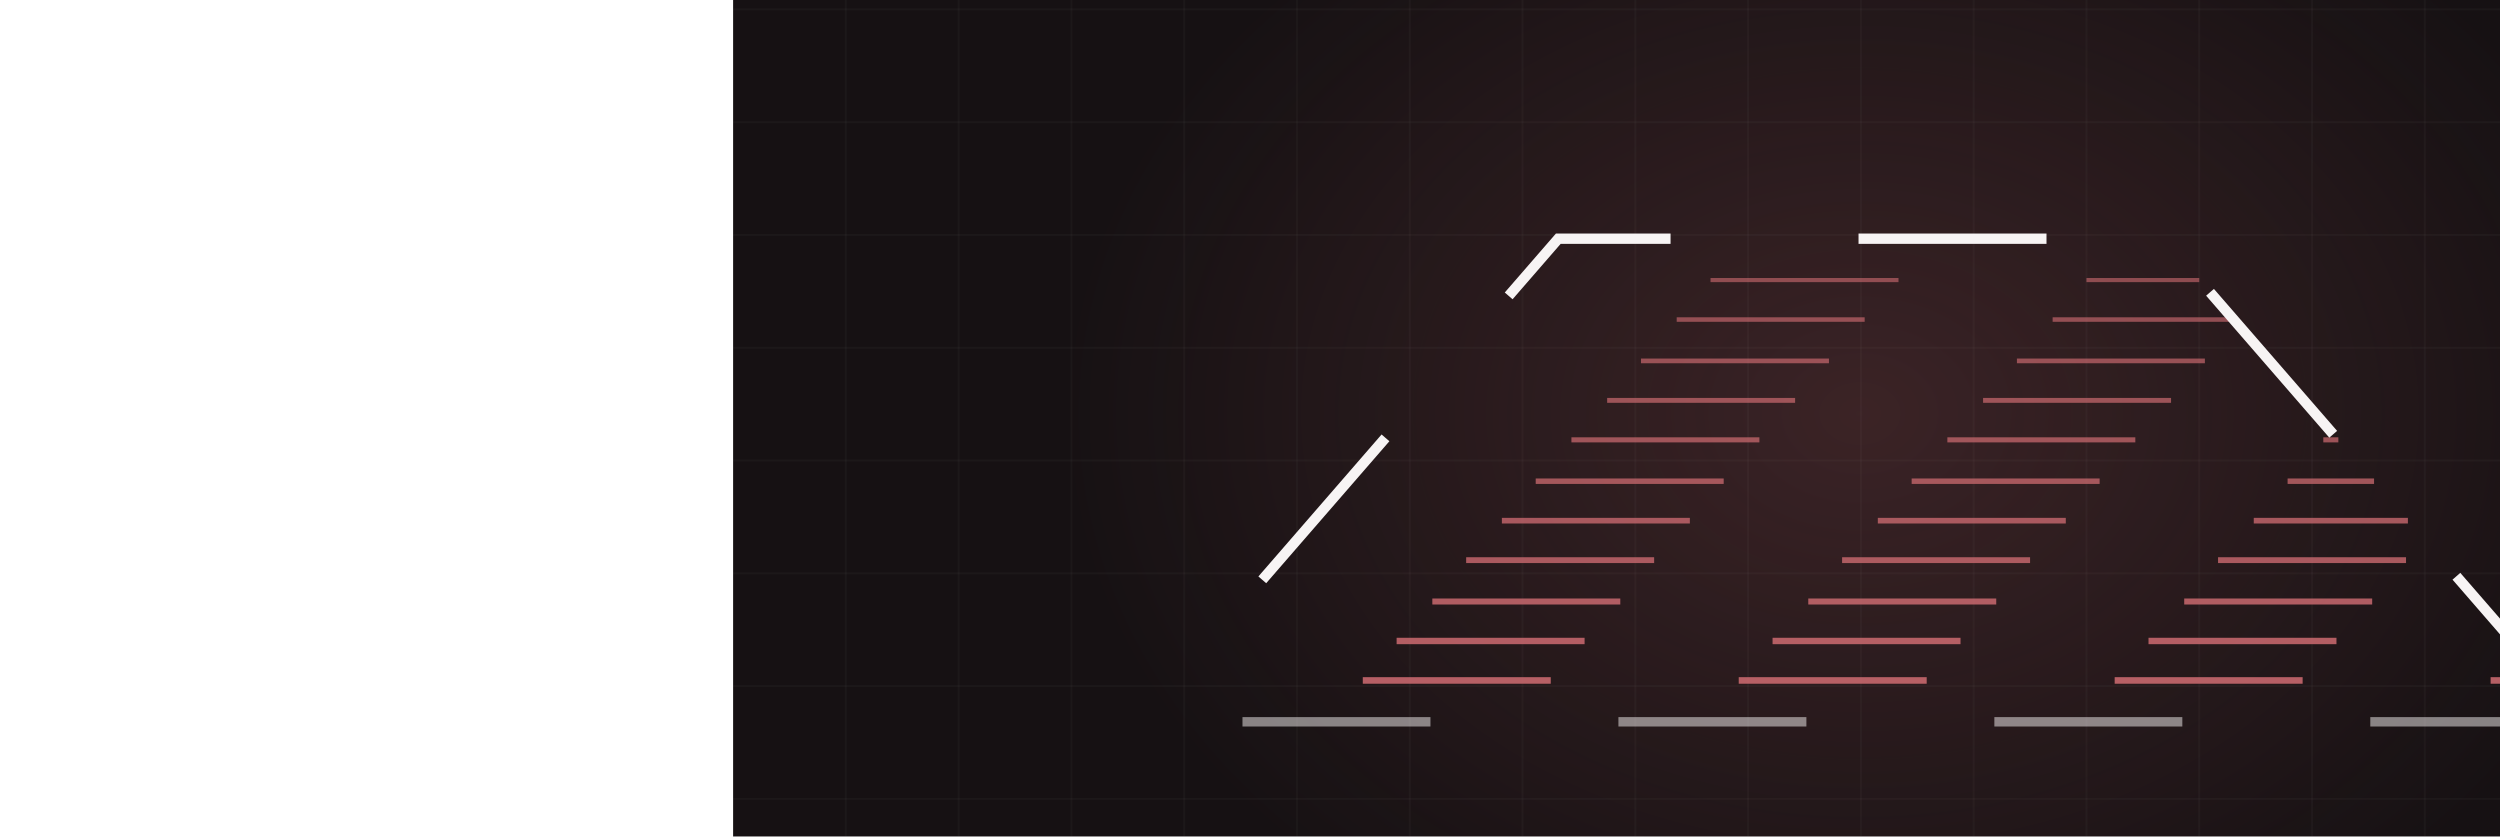
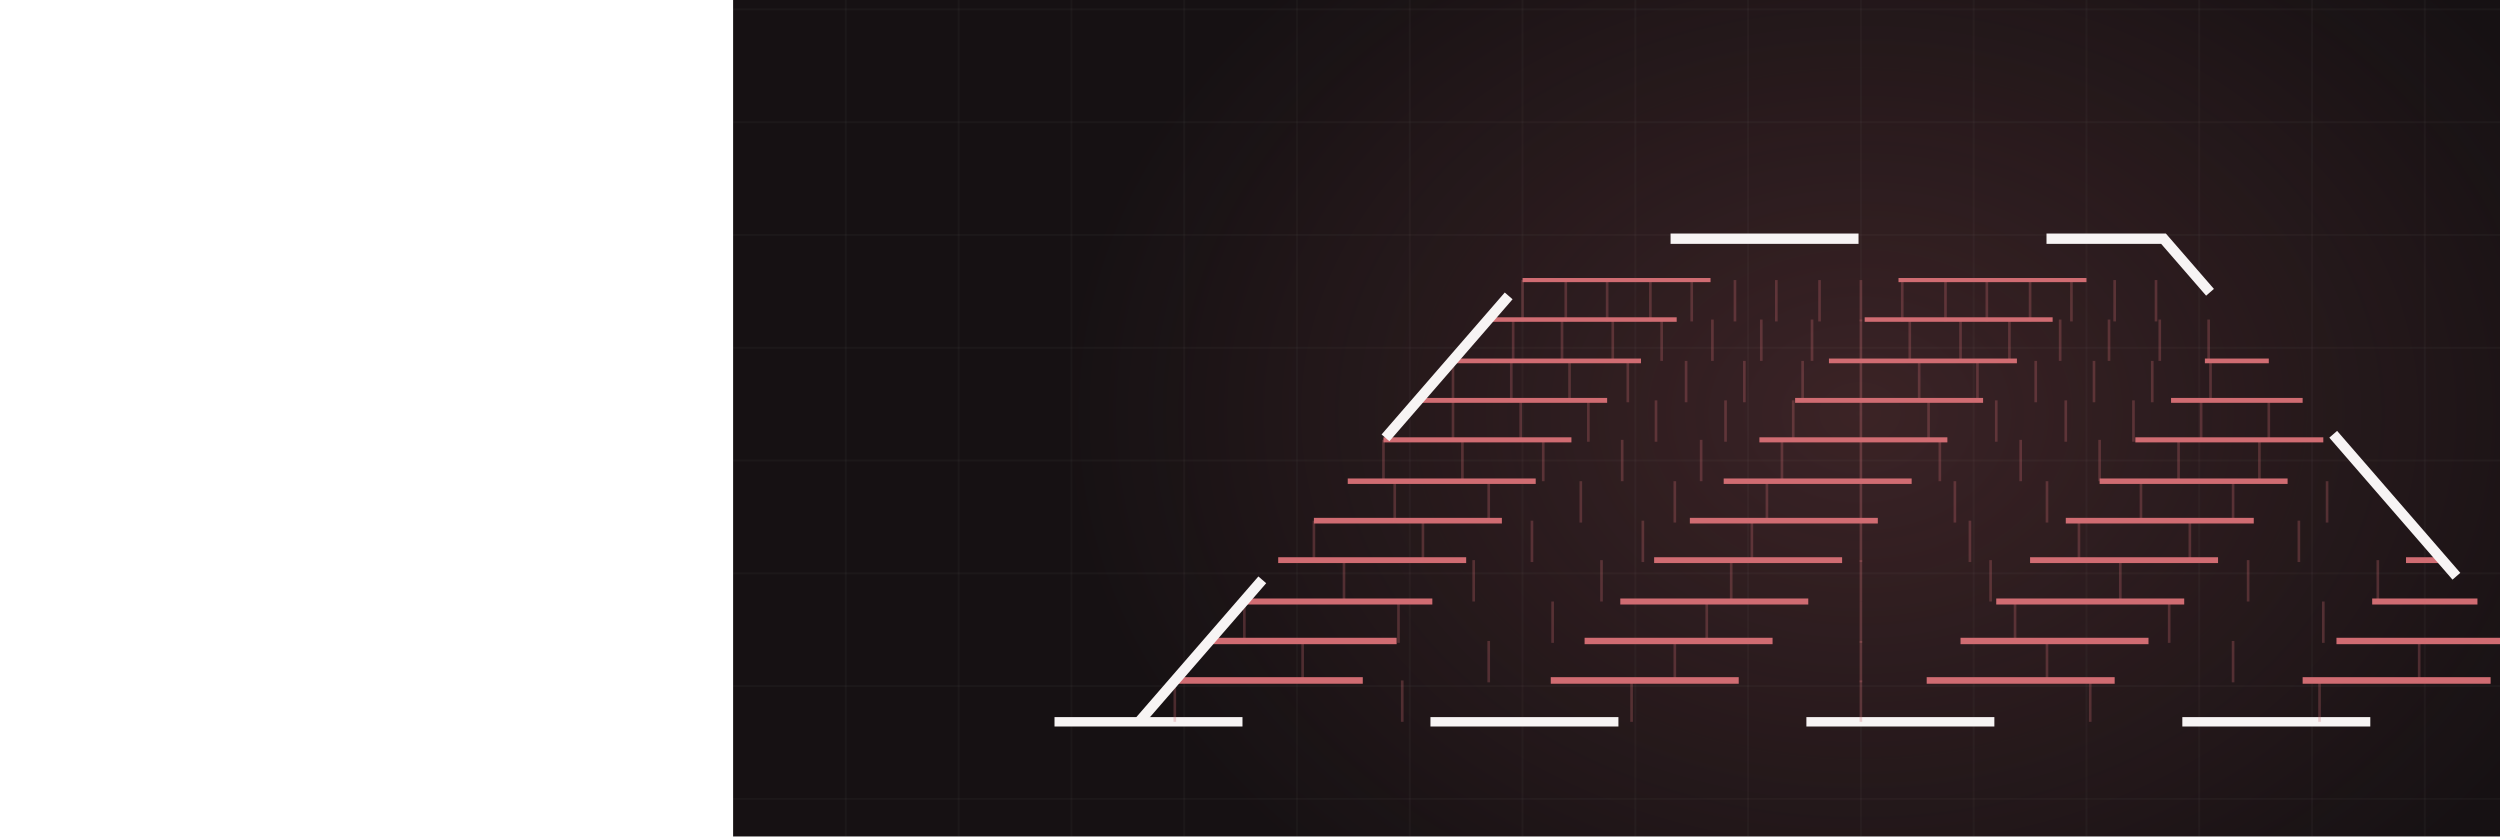
<svg xmlns="http://www.w3.org/2000/svg" viewBox="-390 235 1330 445" width="1330" height="445" preserveAspectRatio="xMidYMid slice" role="img" aria-label="hip roof with shingle courses">
  <defs>
    <radialGradient id="glow">
      <stop offset="0%" stop-color="#d06c72" stop-opacity=".20" />
      <stop offset="100%" stop-color="#d06c72" stop-opacity="0" />
    </radialGradient>
  </defs>
-   <style>.dw{stroke-dasharray:100;stroke-dashoffset:100;animation:dw 9.4s ease-in-out infinite}@keyframes dw{0%{stroke-dashoffset:100}24%{stroke-dashoffset:0}84%{stroke-dashoffset:0;opacity:1}95%{stroke-dashoffset:0;opacity:0}100%{stroke-dashoffset:100;opacity:0}}.tab{opacity:0;animation:tb 9.4s ease-in-out infinite}@keyframes tb{0%,18%{opacity:0}34%{opacity:.28}84%{opacity:.28}95%,100%{opacity:0}}@media (prefers-reduced-motion: reduce){*{animation:none!important}.dw{stroke-dashoffset:0!important}[class]{opacity:1!important}}</style>
+   <style>.dw{stroke-dasharray:100;stroke-dashoffset:100;animation:dw 9.4s ease-in-out infinite}@keyframes dw{0%{stroke-dashoffset:100}24%{stroke-dashoffset:0}84%{stroke-dashoffset:0;opacity:1}95%{stroke-dashoffset:0;opacity:0}100%{stroke-dashoffset:100;opacity:0}}.tab{opacity:0;animation:tb 9.4s ease-in-out infinite}@keyframes tb{0%,18%{opacity:0}34%{opacity:.28}84%{opacity:.28}95%,100%{opacity:0}}@media (prefers-reduced-motion: reduce){*{animation:none!important}.dw{stroke-dashoffset:0!important}[class]{opacity:1!important}}/*rest-state*/.dw{stroke-dashoffset:0;opacity:1}.tab{opacity:0.28}</style>
  <rect width="1200" height="900" fill="#161113" />
  <line x1="0" y1="0" x2="0" y2="900" stroke="#f7f4f4" stroke-width="1" opacity=".028" />
  <line x1="60" y1="0" x2="60" y2="900" stroke="#f7f4f4" stroke-width="1" opacity=".028" />
  <line x1="120" y1="0" x2="120" y2="900" stroke="#f7f4f4" stroke-width="1" opacity=".028" />
  <line x1="180" y1="0" x2="180" y2="900" stroke="#f7f4f4" stroke-width="1" opacity=".028" />
  <line x1="240" y1="0" x2="240" y2="900" stroke="#f7f4f4" stroke-width="1" opacity=".028" />
  <line x1="300" y1="0" x2="300" y2="900" stroke="#f7f4f4" stroke-width="1" opacity=".028" />
  <line x1="360" y1="0" x2="360" y2="900" stroke="#f7f4f4" stroke-width="1" opacity=".028" />
  <line x1="420" y1="0" x2="420" y2="900" stroke="#f7f4f4" stroke-width="1" opacity=".028" />
  <line x1="480" y1="0" x2="480" y2="900" stroke="#f7f4f4" stroke-width="1" opacity=".028" />
  <line x1="540" y1="0" x2="540" y2="900" stroke="#f7f4f4" stroke-width="1" opacity=".028" />
  <line x1="600" y1="0" x2="600" y2="900" stroke="#f7f4f4" stroke-width="1" opacity=".028" />
  <line x1="660" y1="0" x2="660" y2="900" stroke="#f7f4f4" stroke-width="1" opacity=".028" />
  <line x1="720" y1="0" x2="720" y2="900" stroke="#f7f4f4" stroke-width="1" opacity=".028" />
  <line x1="780" y1="0" x2="780" y2="900" stroke="#f7f4f4" stroke-width="1" opacity=".028" />
  <line x1="840" y1="0" x2="840" y2="900" stroke="#f7f4f4" stroke-width="1" opacity=".028" />
  <line x1="900" y1="0" x2="900" y2="900" stroke="#f7f4f4" stroke-width="1" opacity=".028" />
  <line x1="960" y1="0" x2="960" y2="900" stroke="#f7f4f4" stroke-width="1" opacity=".028" />
  <line x1="1020" y1="0" x2="1020" y2="900" stroke="#f7f4f4" stroke-width="1" opacity=".028" />
  <line x1="1080" y1="0" x2="1080" y2="900" stroke="#f7f4f4" stroke-width="1" opacity=".028" />
  <line x1="1140" y1="0" x2="1140" y2="900" stroke="#f7f4f4" stroke-width="1" opacity=".028" />
  <line x1="1200" y1="0" x2="1200" y2="900" stroke="#f7f4f4" stroke-width="1" opacity=".028" />
  <line x1="0" y1="0" x2="1200" y2="0" stroke="#f7f4f4" stroke-width="1" opacity=".028" />
  <line x1="0" y1="60" x2="1200" y2="60" stroke="#f7f4f4" stroke-width="1" opacity=".028" />
  <line x1="0" y1="120" x2="1200" y2="120" stroke="#f7f4f4" stroke-width="1" opacity=".028" />
  <line x1="0" y1="180" x2="1200" y2="180" stroke="#f7f4f4" stroke-width="1" opacity=".028" />
  <line x1="0" y1="240" x2="1200" y2="240" stroke="#f7f4f4" stroke-width="1" opacity=".028" />
  <line x1="0" y1="300" x2="1200" y2="300" stroke="#f7f4f4" stroke-width="1" opacity=".028" />
  <line x1="0" y1="360" x2="1200" y2="360" stroke="#f7f4f4" stroke-width="1" opacity=".028" />
  <line x1="0" y1="420" x2="1200" y2="420" stroke="#f7f4f4" stroke-width="1" opacity=".028" />
  <line x1="0" y1="480" x2="1200" y2="480" stroke="#f7f4f4" stroke-width="1" opacity=".028" />
  <line x1="0" y1="540" x2="1200" y2="540" stroke="#f7f4f4" stroke-width="1" opacity=".028" />
  <line x1="0" y1="600" x2="1200" y2="600" stroke="#f7f4f4" stroke-width="1" opacity=".028" />
  <line x1="0" y1="660" x2="1200" y2="660" stroke="#f7f4f4" stroke-width="1" opacity=".028" />
  <line x1="0" y1="720" x2="1200" y2="720" stroke="#f7f4f4" stroke-width="1" opacity=".028" />
  <line x1="0" y1="780" x2="1200" y2="780" stroke="#f7f4f4" stroke-width="1" opacity=".028" />
  <line x1="0" y1="840" x2="1200" y2="840" stroke="#f7f4f4" stroke-width="1" opacity=".028" />
  <line x1="0" y1="900" x2="1200" y2="900" stroke="#f7f4f4" stroke-width="1" opacity=".028" />
  <ellipse cx="600" cy="455" rx="430" ry="330" fill="url(#glow)" />
  <path class="dw" d="M171,619 L1029,619" pathLength="100" stroke="#f7f4f4" stroke-width="5" fill="none" opacity=".5" style="animation-delay:0s" />
  <path class="dw" d="M235,597 L965,597" pathLength="100" stroke="#d06c72" stroke-width="3.5" fill="none" opacity="0.85" style="animation-delay:0.50s" />
  <line class="tab" x1="235" y1="597" x2="235" y2="619" stroke="#d06c72" stroke-width="1.4" opacity=".28" style="animation-delay:0.70s" />
  <line class="tab" x1="356" y1="597" x2="356" y2="619" stroke="#d06c72" stroke-width="1.4" opacity=".28" style="animation-delay:0.70s" />
  <line class="tab" x1="478" y1="597" x2="478" y2="619" stroke="#d06c72" stroke-width="1.4" opacity=".28" style="animation-delay:0.70s" />
  <line class="tab" x1="600" y1="597" x2="600" y2="619" stroke="#d06c72" stroke-width="1.4" opacity=".28" style="animation-delay:0.70s" />
  <line class="tab" x1="722" y1="597" x2="722" y2="619" stroke="#d06c72" stroke-width="1.4" opacity=".28" style="animation-delay:0.70s" />
  <line class="tab" x1="844" y1="597" x2="844" y2="619" stroke="#d06c72" stroke-width="1.4" opacity=".28" style="animation-delay:0.70s" />
  <path class="dw" d="M253,576 L947,576" pathLength="100" stroke="#d06c72" stroke-width="3.4" fill="none" opacity="0.83" style="animation-delay:0.82s" />
  <line class="tab" x1="303" y1="576" x2="303" y2="598" stroke="#d06c72" stroke-width="1.4" opacity=".28" style="animation-delay:1.02s" />
  <line class="tab" x1="402" y1="576" x2="402" y2="598" stroke="#d06c72" stroke-width="1.4" opacity=".28" style="animation-delay:1.02s" />
  <line class="tab" x1="501" y1="576" x2="501" y2="598" stroke="#d06c72" stroke-width="1.4" opacity=".28" style="animation-delay:1.02s" />
  <line class="tab" x1="600" y1="576" x2="600" y2="598" stroke="#d06c72" stroke-width="1.4" opacity=".28" style="animation-delay:1.02s" />
  <line class="tab" x1="699" y1="576" x2="699" y2="598" stroke="#d06c72" stroke-width="1.4" opacity=".28" style="animation-delay:1.02s" />
  <line class="tab" x1="798" y1="576" x2="798" y2="598" stroke="#d06c72" stroke-width="1.4" opacity=".28" style="animation-delay:1.02s" />
  <line class="tab" x1="897" y1="576" x2="897" y2="598" stroke="#d06c72" stroke-width="1.4" opacity=".28" style="animation-delay:1.02s" />
  <path class="dw" d="M272,555 L928,555" pathLength="100" stroke="#d06c72" stroke-width="3.2" fill="none" opacity="0.81" style="animation-delay:1.14s" />
  <line class="tab" x1="272" y1="555" x2="272" y2="577" stroke="#d06c72" stroke-width="1.4" opacity=".28" style="animation-delay:1.34s" />
  <line class="tab" x1="354" y1="555" x2="354" y2="577" stroke="#d06c72" stroke-width="1.4" opacity=".28" style="animation-delay:1.34s" />
  <line class="tab" x1="436" y1="555" x2="436" y2="577" stroke="#d06c72" stroke-width="1.4" opacity=".28" style="animation-delay:1.34s" />
  <line class="tab" x1="518" y1="555" x2="518" y2="577" stroke="#d06c72" stroke-width="1.4" opacity=".28" style="animation-delay:1.34s" />
  <line class="tab" x1="600" y1="555" x2="600" y2="577" stroke="#d06c72" stroke-width="1.4" opacity=".28" style="animation-delay:1.34s" />
  <line class="tab" x1="682" y1="555" x2="682" y2="577" stroke="#d06c72" stroke-width="1.4" opacity=".28" style="animation-delay:1.34s" />
  <line class="tab" x1="764" y1="555" x2="764" y2="577" stroke="#d06c72" stroke-width="1.4" opacity=".28" style="animation-delay:1.34s" />
  <line class="tab" x1="846" y1="555" x2="846" y2="577" stroke="#d06c72" stroke-width="1.4" opacity=".28" style="animation-delay:1.34s" />
  <path class="dw" d="M290,533 L910,533" pathLength="100" stroke="#d06c72" stroke-width="3.1" fill="none" opacity="0.78" style="animation-delay:1.46s" />
  <line class="tab" x1="325" y1="533" x2="325" y2="555" stroke="#d06c72" stroke-width="1.4" opacity=".28" style="animation-delay:1.66s" />
  <line class="tab" x1="394" y1="533" x2="394" y2="555" stroke="#d06c72" stroke-width="1.4" opacity=".28" style="animation-delay:1.66s" />
  <line class="tab" x1="462" y1="533" x2="462" y2="555" stroke="#d06c72" stroke-width="1.4" opacity=".28" style="animation-delay:1.66s" />
  <line class="tab" x1="531" y1="533" x2="531" y2="555" stroke="#d06c72" stroke-width="1.4" opacity=".28" style="animation-delay:1.66s" />
  <line class="tab" x1="600" y1="533" x2="600" y2="555" stroke="#d06c72" stroke-width="1.4" opacity=".28" style="animation-delay:1.66s" />
  <line class="tab" x1="669" y1="533" x2="669" y2="555" stroke="#d06c72" stroke-width="1.4" opacity=".28" style="animation-delay:1.66s" />
  <line class="tab" x1="738" y1="533" x2="738" y2="555" stroke="#d06c72" stroke-width="1.4" opacity=".28" style="animation-delay:1.66s" />
  <line class="tab" x1="806" y1="533" x2="806" y2="555" stroke="#d06c72" stroke-width="1.4" opacity=".28" style="animation-delay:1.66s" />
  <line class="tab" x1="875" y1="533" x2="875" y2="555" stroke="#d06c72" stroke-width="1.4" opacity=".28" style="animation-delay:1.66s" />
  <path class="dw" d="M309,512 L891,512" pathLength="100" stroke="#d06c72" stroke-width="3.0" fill="none" opacity="0.76" style="animation-delay:1.78s" />
  <line class="tab" x1="309" y1="512" x2="309" y2="534" stroke="#d06c72" stroke-width="1.4" opacity=".28" style="animation-delay:1.98s" />
  <line class="tab" x1="367" y1="512" x2="367" y2="534" stroke="#d06c72" stroke-width="1.4" opacity=".28" style="animation-delay:1.98s" />
  <line class="tab" x1="425" y1="512" x2="425" y2="534" stroke="#d06c72" stroke-width="1.4" opacity=".28" style="animation-delay:1.98s" />
  <line class="tab" x1="484" y1="512" x2="484" y2="534" stroke="#d06c72" stroke-width="1.4" opacity=".28" style="animation-delay:1.98s" />
  <line class="tab" x1="542" y1="512" x2="542" y2="534" stroke="#d06c72" stroke-width="1.4" opacity=".28" style="animation-delay:1.98s" />
  <line class="tab" x1="600" y1="512" x2="600" y2="534" stroke="#d06c72" stroke-width="1.4" opacity=".28" style="animation-delay:1.98s" />
  <line class="tab" x1="658" y1="512" x2="658" y2="534" stroke="#d06c72" stroke-width="1.4" opacity=".28" style="animation-delay:1.98s" />
  <line class="tab" x1="716" y1="512" x2="716" y2="534" stroke="#d06c72" stroke-width="1.4" opacity=".28" style="animation-delay:1.98s" />
  <line class="tab" x1="775" y1="512" x2="775" y2="534" stroke="#d06c72" stroke-width="1.4" opacity=".28" style="animation-delay:1.98s" />
  <line class="tab" x1="833" y1="512" x2="833" y2="534" stroke="#d06c72" stroke-width="1.4" opacity=".28" style="animation-delay:1.98s" />
  <path class="dw" d="M327,491 L873,491" pathLength="100" stroke="#d06c72" stroke-width="2.9" fill="none" opacity="0.73" style="animation-delay:2.10s" />
  <line class="tab" x1="352" y1="491" x2="352" y2="513" stroke="#d06c72" stroke-width="1.4" opacity=".28" style="animation-delay:2.30s" />
  <line class="tab" x1="402" y1="491" x2="402" y2="513" stroke="#d06c72" stroke-width="1.4" opacity=".28" style="animation-delay:2.30s" />
  <line class="tab" x1="451" y1="491" x2="451" y2="513" stroke="#d06c72" stroke-width="1.4" opacity=".28" style="animation-delay:2.30s" />
  <line class="tab" x1="501" y1="491" x2="501" y2="513" stroke="#d06c72" stroke-width="1.4" opacity=".28" style="animation-delay:2.30s" />
  <line class="tab" x1="550" y1="491" x2="550" y2="513" stroke="#d06c72" stroke-width="1.4" opacity=".28" style="animation-delay:2.30s" />
  <line class="tab" x1="600" y1="491" x2="600" y2="513" stroke="#d06c72" stroke-width="1.4" opacity=".28" style="animation-delay:2.30s" />
  <line class="tab" x1="650" y1="491" x2="650" y2="513" stroke="#d06c72" stroke-width="1.4" opacity=".28" style="animation-delay:2.30s" />
  <line class="tab" x1="699" y1="491" x2="699" y2="513" stroke="#d06c72" stroke-width="1.4" opacity=".28" style="animation-delay:2.30s" />
  <line class="tab" x1="749" y1="491" x2="749" y2="513" stroke="#d06c72" stroke-width="1.4" opacity=".28" style="animation-delay:2.30s" />
  <line class="tab" x1="798" y1="491" x2="798" y2="513" stroke="#d06c72" stroke-width="1.4" opacity=".28" style="animation-delay:2.30s" />
  <line class="tab" x1="848" y1="491" x2="848" y2="513" stroke="#d06c72" stroke-width="1.4" opacity=".28" style="animation-delay:2.30s" />
  <path class="dw" d="M346,469 L854,469" pathLength="100" stroke="#d06c72" stroke-width="2.7" fill="none" opacity="0.70" style="animation-delay:2.42s" />
  <line class="tab" x1="346" y1="469" x2="346" y2="491" stroke="#d06c72" stroke-width="1.4" opacity=".28" style="animation-delay:2.62s" />
  <line class="tab" x1="388" y1="469" x2="388" y2="491" stroke="#d06c72" stroke-width="1.4" opacity=".28" style="animation-delay:2.62s" />
  <line class="tab" x1="431" y1="469" x2="431" y2="491" stroke="#d06c72" stroke-width="1.4" opacity=".28" style="animation-delay:2.62s" />
  <line class="tab" x1="473" y1="469" x2="473" y2="491" stroke="#d06c72" stroke-width="1.4" opacity=".28" style="animation-delay:2.62s" />
  <line class="tab" x1="515" y1="469" x2="515" y2="491" stroke="#d06c72" stroke-width="1.4" opacity=".28" style="animation-delay:2.62s" />
  <line class="tab" x1="558" y1="469" x2="558" y2="491" stroke="#d06c72" stroke-width="1.4" opacity=".28" style="animation-delay:2.62s" />
  <line class="tab" x1="600" y1="469" x2="600" y2="491" stroke="#d06c72" stroke-width="1.4" opacity=".28" style="animation-delay:2.62s" />
  <line class="tab" x1="642" y1="469" x2="642" y2="491" stroke="#d06c72" stroke-width="1.4" opacity=".28" style="animation-delay:2.62s" />
  <line class="tab" x1="685" y1="469" x2="685" y2="491" stroke="#d06c72" stroke-width="1.4" opacity=".28" style="animation-delay:2.62s" />
  <line class="tab" x1="727" y1="469" x2="727" y2="491" stroke="#d06c72" stroke-width="1.4" opacity=".28" style="animation-delay:2.62s" />
  <line class="tab" x1="769" y1="469" x2="769" y2="491" stroke="#d06c72" stroke-width="1.4" opacity=".28" style="animation-delay:2.62s" />
  <line class="tab" x1="812" y1="469" x2="812" y2="491" stroke="#d06c72" stroke-width="1.4" opacity=".28" style="animation-delay:2.62s" />
  <path class="dw" d="M365,448 L835,448" pathLength="100" stroke="#d06c72" stroke-width="2.6" fill="none" opacity="0.68" style="animation-delay:2.74s" />
  <line class="tab" x1="383" y1="448" x2="383" y2="470" stroke="#d06c72" stroke-width="1.4" opacity=".28" style="animation-delay:2.94s" />
  <line class="tab" x1="419" y1="448" x2="419" y2="470" stroke="#d06c72" stroke-width="1.4" opacity=".28" style="animation-delay:2.94s" />
  <line class="tab" x1="455" y1="448" x2="455" y2="470" stroke="#d06c72" stroke-width="1.4" opacity=".28" style="animation-delay:2.94s" />
  <line class="tab" x1="491" y1="448" x2="491" y2="470" stroke="#d06c72" stroke-width="1.4" opacity=".28" style="animation-delay:2.94s" />
  <line class="tab" x1="528" y1="448" x2="528" y2="470" stroke="#d06c72" stroke-width="1.4" opacity=".28" style="animation-delay:2.94s" />
  <line class="tab" x1="564" y1="448" x2="564" y2="470" stroke="#d06c72" stroke-width="1.4" opacity=".28" style="animation-delay:2.94s" />
  <line class="tab" x1="600" y1="448" x2="600" y2="470" stroke="#d06c72" stroke-width="1.4" opacity=".28" style="animation-delay:2.94s" />
  <line class="tab" x1="636" y1="448" x2="636" y2="470" stroke="#d06c72" stroke-width="1.4" opacity=".28" style="animation-delay:2.94s" />
  <line class="tab" x1="672" y1="448" x2="672" y2="470" stroke="#d06c72" stroke-width="1.4" opacity=".28" style="animation-delay:2.94s" />
  <line class="tab" x1="709" y1="448" x2="709" y2="470" stroke="#d06c72" stroke-width="1.4" opacity=".28" style="animation-delay:2.94s" />
  <line class="tab" x1="745" y1="448" x2="745" y2="470" stroke="#d06c72" stroke-width="1.4" opacity=".28" style="animation-delay:2.94s" />
  <line class="tab" x1="781" y1="448" x2="781" y2="470" stroke="#d06c72" stroke-width="1.4" opacity=".28" style="animation-delay:2.94s" />
  <line class="tab" x1="817" y1="448" x2="817" y2="470" stroke="#d06c72" stroke-width="1.4" opacity=".28" style="animation-delay:2.94s" />
  <path class="dw" d="M383,427 L817,427" pathLength="100" stroke="#d06c72" stroke-width="2.5" fill="none" opacity="0.66" style="animation-delay:3.06s" />
  <line class="tab" x1="383" y1="427" x2="383" y2="449" stroke="#d06c72" stroke-width="1.4" opacity=".28" style="animation-delay:3.26s" />
  <line class="tab" x1="414" y1="427" x2="414" y2="449" stroke="#d06c72" stroke-width="1.4" opacity=".28" style="animation-delay:3.26s" />
  <line class="tab" x1="445" y1="427" x2="445" y2="449" stroke="#d06c72" stroke-width="1.4" opacity=".28" style="animation-delay:3.26s" />
  <line class="tab" x1="476" y1="427" x2="476" y2="449" stroke="#d06c72" stroke-width="1.4" opacity=".28" style="animation-delay:3.26s" />
  <line class="tab" x1="507" y1="427" x2="507" y2="449" stroke="#d06c72" stroke-width="1.4" opacity=".28" style="animation-delay:3.26s" />
  <line class="tab" x1="538" y1="427" x2="538" y2="449" stroke="#d06c72" stroke-width="1.4" opacity=".28" style="animation-delay:3.26s" />
  <line class="tab" x1="569" y1="427" x2="569" y2="449" stroke="#d06c72" stroke-width="1.4" opacity=".28" style="animation-delay:3.26s" />
  <line class="tab" x1="600" y1="427" x2="600" y2="449" stroke="#d06c72" stroke-width="1.4" opacity=".28" style="animation-delay:3.26s" />
  <line class="tab" x1="631" y1="427" x2="631" y2="449" stroke="#d06c72" stroke-width="1.4" opacity=".28" style="animation-delay:3.26s" />
  <line class="tab" x1="662" y1="427" x2="662" y2="449" stroke="#d06c72" stroke-width="1.4" opacity=".28" style="animation-delay:3.26s" />
  <line class="tab" x1="693" y1="427" x2="693" y2="449" stroke="#d06c72" stroke-width="1.4" opacity=".28" style="animation-delay:3.26s" />
  <line class="tab" x1="724" y1="427" x2="724" y2="449" stroke="#d06c72" stroke-width="1.4" opacity=".28" style="animation-delay:3.26s" />
  <line class="tab" x1="755" y1="427" x2="755" y2="449" stroke="#d06c72" stroke-width="1.4" opacity=".28" style="animation-delay:3.26s" />
  <line class="tab" x1="786" y1="427" x2="786" y2="449" stroke="#d06c72" stroke-width="1.4" opacity=".28" style="animation-delay:3.26s" />
  <path class="dw" d="M402,405 L798,405" pathLength="100" stroke="#d06c72" stroke-width="2.4" fill="none" opacity="0.63" style="animation-delay:3.38s" />
  <line class="tab" x1="415" y1="405" x2="415" y2="427" stroke="#d06c72" stroke-width="1.4" opacity=".28" style="animation-delay:3.58s" />
  <line class="tab" x1="441" y1="405" x2="441" y2="427" stroke="#d06c72" stroke-width="1.4" opacity=".28" style="animation-delay:3.58s" />
  <line class="tab" x1="468" y1="405" x2="468" y2="427" stroke="#d06c72" stroke-width="1.4" opacity=".28" style="animation-delay:3.58s" />
  <line class="tab" x1="494" y1="405" x2="494" y2="427" stroke="#d06c72" stroke-width="1.4" opacity=".28" style="animation-delay:3.58s" />
  <line class="tab" x1="521" y1="405" x2="521" y2="427" stroke="#d06c72" stroke-width="1.4" opacity=".28" style="animation-delay:3.58s" />
  <line class="tab" x1="547" y1="405" x2="547" y2="427" stroke="#d06c72" stroke-width="1.4" opacity=".28" style="animation-delay:3.58s" />
  <line class="tab" x1="574" y1="405" x2="574" y2="427" stroke="#d06c72" stroke-width="1.4" opacity=".28" style="animation-delay:3.58s" />
  <line class="tab" x1="600" y1="405" x2="600" y2="427" stroke="#d06c72" stroke-width="1.4" opacity=".28" style="animation-delay:3.58s" />
  <line class="tab" x1="626" y1="405" x2="626" y2="427" stroke="#d06c72" stroke-width="1.4" opacity=".28" style="animation-delay:3.58s" />
  <line class="tab" x1="653" y1="405" x2="653" y2="427" stroke="#d06c72" stroke-width="1.4" opacity=".28" style="animation-delay:3.58s" />
  <line class="tab" x1="679" y1="405" x2="679" y2="427" stroke="#d06c72" stroke-width="1.4" opacity=".28" style="animation-delay:3.58s" />
  <line class="tab" x1="706" y1="405" x2="706" y2="427" stroke="#d06c72" stroke-width="1.4" opacity=".28" style="animation-delay:3.58s" />
  <line class="tab" x1="732" y1="405" x2="732" y2="427" stroke="#d06c72" stroke-width="1.4" opacity=".28" style="animation-delay:3.58s" />
  <line class="tab" x1="759" y1="405" x2="759" y2="427" stroke="#d06c72" stroke-width="1.4" opacity=".28" style="animation-delay:3.58s" />
  <line class="tab" x1="785" y1="405" x2="785" y2="427" stroke="#d06c72" stroke-width="1.4" opacity=".28" style="animation-delay:3.58s" />
  <path class="dw" d="M420,384 L780,384" pathLength="100" stroke="#d06c72" stroke-width="2.2" fill="none" opacity="0.60" style="animation-delay:3.70s" />
  <line class="tab" x1="420" y1="384" x2="420" y2="406" stroke="#d06c72" stroke-width="1.4" opacity=".28" style="animation-delay:3.90s" />
  <line class="tab" x1="443" y1="384" x2="443" y2="406" stroke="#d06c72" stroke-width="1.4" opacity=".28" style="animation-delay:3.90s" />
  <line class="tab" x1="465" y1="384" x2="465" y2="406" stroke="#d06c72" stroke-width="1.4" opacity=".28" style="animation-delay:3.90s" />
  <line class="tab" x1="488" y1="384" x2="488" y2="406" stroke="#d06c72" stroke-width="1.4" opacity=".28" style="animation-delay:3.90s" />
  <line class="tab" x1="510" y1="384" x2="510" y2="406" stroke="#d06c72" stroke-width="1.4" opacity=".28" style="animation-delay:3.90s" />
  <line class="tab" x1="533" y1="384" x2="533" y2="406" stroke="#d06c72" stroke-width="1.4" opacity=".28" style="animation-delay:3.90s" />
  <line class="tab" x1="555" y1="384" x2="555" y2="406" stroke="#d06c72" stroke-width="1.4" opacity=".28" style="animation-delay:3.90s" />
  <line class="tab" x1="578" y1="384" x2="578" y2="406" stroke="#d06c72" stroke-width="1.4" opacity=".28" style="animation-delay:3.90s" />
  <line class="tab" x1="600" y1="384" x2="600" y2="406" stroke="#d06c72" stroke-width="1.4" opacity=".28" style="animation-delay:3.90s" />
  <line class="tab" x1="622" y1="384" x2="622" y2="406" stroke="#d06c72" stroke-width="1.4" opacity=".28" style="animation-delay:3.90s" />
  <line class="tab" x1="645" y1="384" x2="645" y2="406" stroke="#d06c72" stroke-width="1.4" opacity=".28" style="animation-delay:3.90s" />
  <line class="tab" x1="667" y1="384" x2="667" y2="406" stroke="#d06c72" stroke-width="1.4" opacity=".28" style="animation-delay:3.90s" />
  <line class="tab" x1="690" y1="384" x2="690" y2="406" stroke="#d06c72" stroke-width="1.4" opacity=".28" style="animation-delay:3.90s" />
  <line class="tab" x1="712" y1="384" x2="712" y2="406" stroke="#d06c72" stroke-width="1.4" opacity=".28" style="animation-delay:3.90s" />
  <line class="tab" x1="735" y1="384" x2="735" y2="406" stroke="#d06c72" stroke-width="1.4" opacity=".28" style="animation-delay:3.90s" />
  <line class="tab" x1="757" y1="384" x2="757" y2="406" stroke="#d06c72" stroke-width="1.4" opacity=".28" style="animation-delay:3.90s" />
  <path class="dw" d="M216,619 L439,362 L761,362 L984,619" pathLength="100" stroke="#f7f4f4" stroke-width="5.5" fill="none" style="animation-delay:0.20s" />
</svg>
